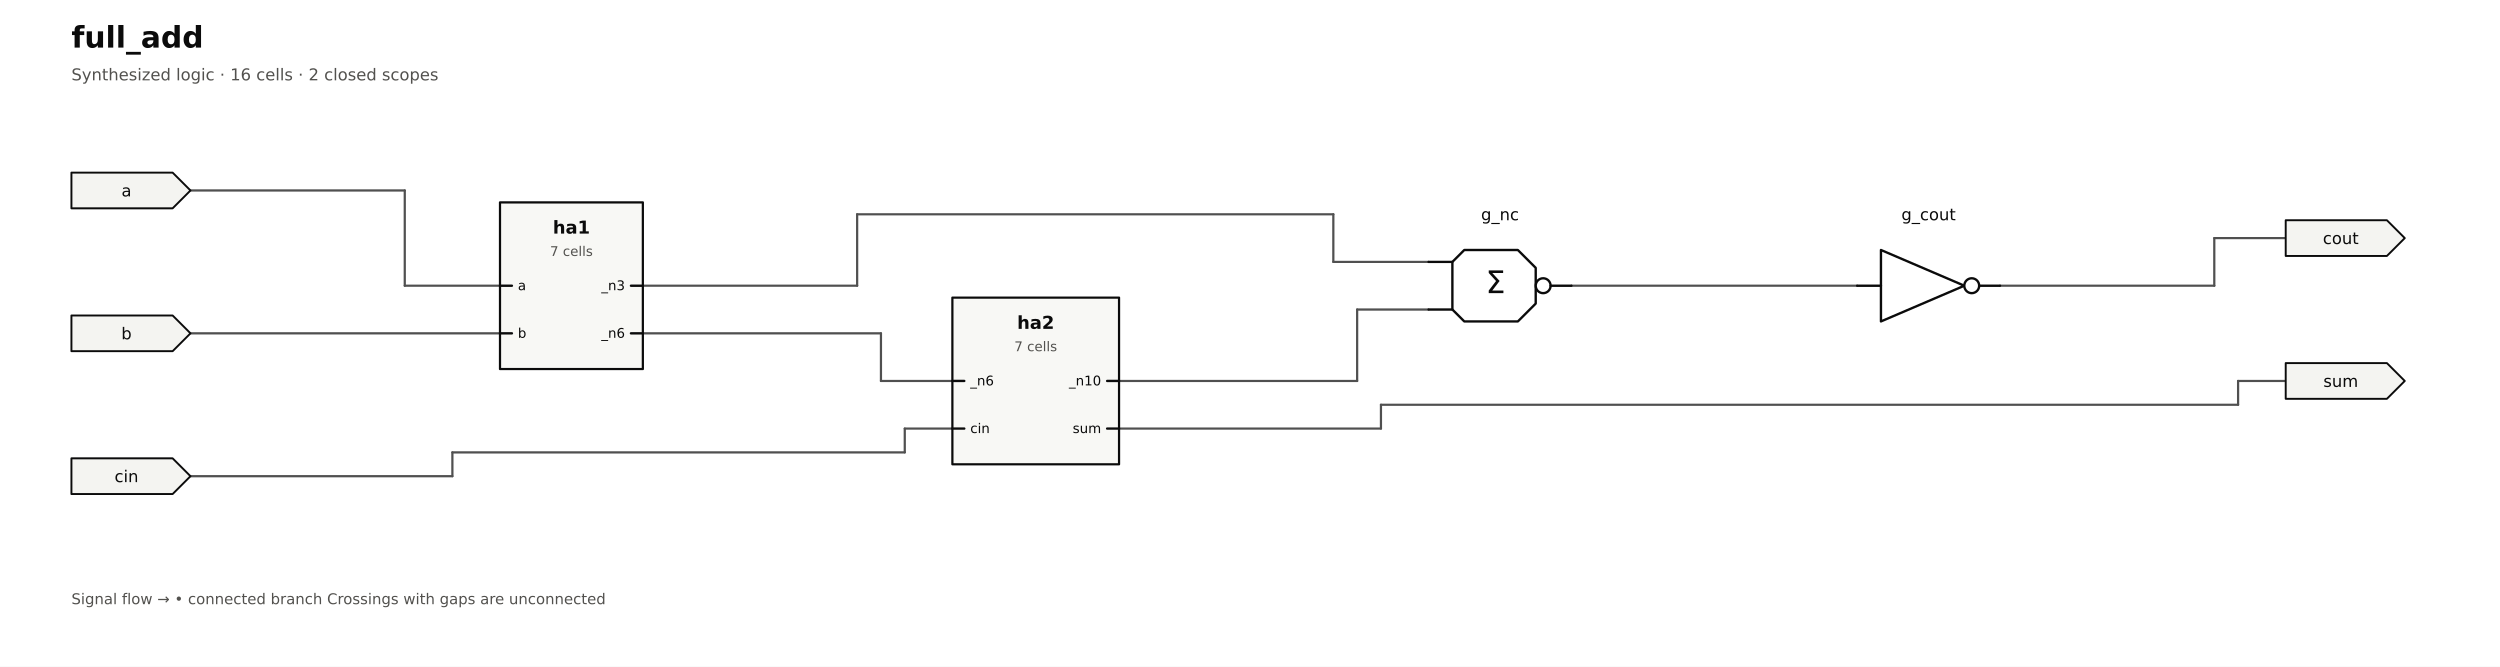
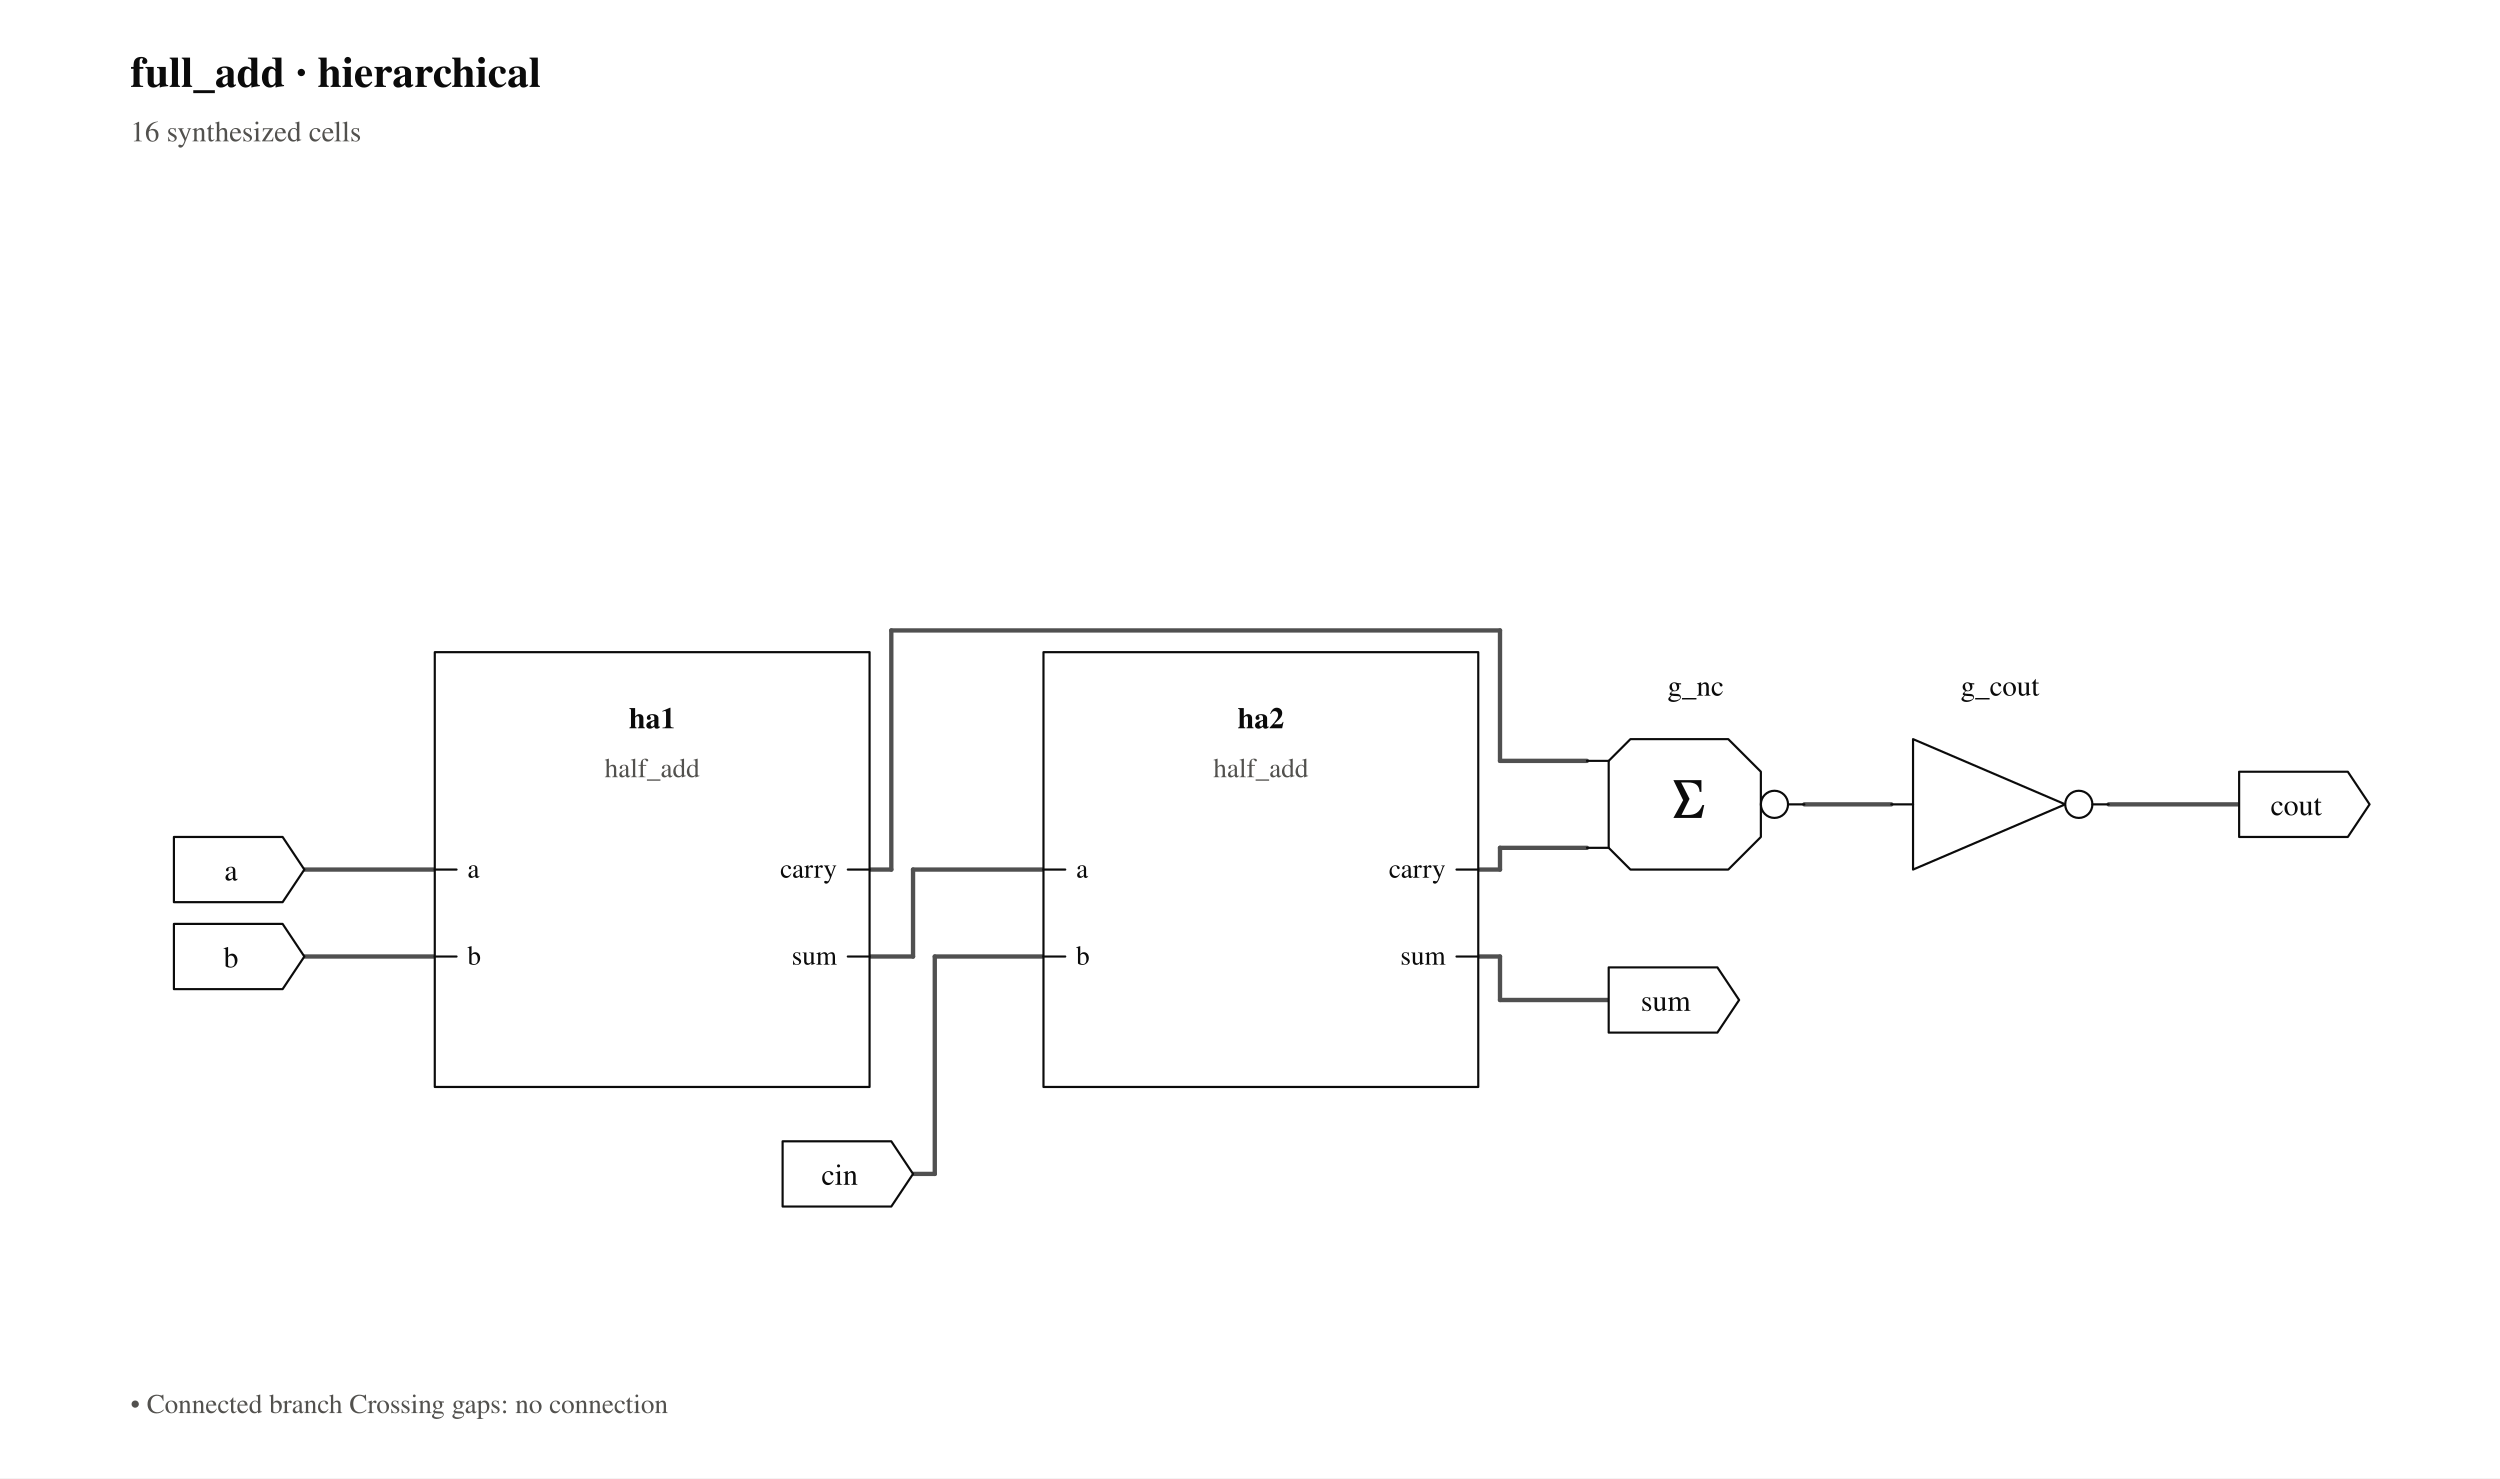
- <svg xmlns="http://www.w3.org/2000/svg" width="1680" height="448" viewBox="0 0 1680 448" role="img" aria-label="full_add">
+ <svg xmlns="http://www.w3.org/2000/svg" width="920" height="544" viewBox="0 0 920 544" role="img" aria-label="full_add · hierarchical">
  <rect width="100%" height="100%" fill="white" />
-   <text x="48" y="32" font-family="DejaVu Sans, sans-serif" font-size="20" text-anchor="start" font-weight="bold" fill="#0b0b0b">full_add</text>
-   <text x="48" y="54" font-family="DejaVu Sans, sans-serif" font-size="11" text-anchor="start" font-weight="normal" fill="#52514e">Synthesized logic  ·  16 cells  ·  2 closed scopes</text>
-   <path d="M912 208 L912 256" stroke="#505050" fill="none" stroke-width="1.500" stroke-linecap="round" stroke-linejoin="round" data-net="_n10" />
-   <path d="M576 144 L576 192" stroke="#505050" fill="none" stroke-width="1.500" stroke-linecap="round" stroke-linejoin="round" data-net="_n3" />
-   <path d="M896 144 L896 176" stroke="#505050" fill="none" stroke-width="1.500" stroke-linecap="round" stroke-linejoin="round" data-net="_n3" />
-   <path d="M592 224 L592 256" stroke="#505050" fill="none" stroke-width="1.500" stroke-linecap="round" stroke-linejoin="round" data-net="_n6" />
-   <path d="M272 128 L272 192" stroke="#505050" fill="none" stroke-width="1.500" stroke-linecap="round" stroke-linejoin="round" data-net="a" />
-   <path d="M304 304 L304 320" stroke="#505050" fill="none" stroke-width="1.500" stroke-linecap="round" stroke-linejoin="round" data-net="cin" />
-   <path d="M608 288 L608 304" stroke="#505050" fill="none" stroke-width="1.500" stroke-linecap="round" stroke-linejoin="round" data-net="cin" />
-   <path d="M1488 160 L1488 192" stroke="#505050" fill="none" stroke-width="1.500" stroke-linecap="round" stroke-linejoin="round" data-net="cout" />
-   <path d="M928 272 L928 288" stroke="#505050" fill="none" stroke-width="1.500" stroke-linecap="round" stroke-linejoin="round" data-net="sum" />
-   <path d="M1504 256 L1504 272" stroke="#505050" fill="none" stroke-width="1.500" stroke-linecap="round" stroke-linejoin="round" data-net="sum" />
-   <path d="M912 208 L960 208" stroke="#505050" fill="none" stroke-width="1.500" stroke-linecap="round" stroke-linejoin="round" data-net="_n10" />
-   <path d="M752 256 L912 256" stroke="#505050" fill="none" stroke-width="1.500" stroke-linecap="round" stroke-linejoin="round" data-net="_n10" />
-   <path d="M1056 192 L1248 192" stroke="#505050" fill="none" stroke-width="1.500" stroke-linecap="round" stroke-linejoin="round" data-net="_n14" />
-   <path d="M576 144 L896 144" stroke="#505050" fill="none" stroke-width="1.500" stroke-linecap="round" stroke-linejoin="round" data-net="_n3" />
-   <path d="M896 176 L960 176" stroke="#505050" fill="none" stroke-width="1.500" stroke-linecap="round" stroke-linejoin="round" data-net="_n3" />
-   <path d="M432 192 L576 192" stroke="#505050" fill="none" stroke-width="1.500" stroke-linecap="round" stroke-linejoin="round" data-net="_n3" />
-   <path d="M432 224 L592 224" stroke="#505050" fill="none" stroke-width="1.500" stroke-linecap="round" stroke-linejoin="round" data-net="_n6" />
-   <path d="M592 256 L640 256" stroke="#505050" fill="none" stroke-width="1.500" stroke-linecap="round" stroke-linejoin="round" data-net="_n6" />
-   <path d="M128 128 L272 128" stroke="#505050" fill="none" stroke-width="1.500" stroke-linecap="round" stroke-linejoin="round" data-net="a" />
-   <path d="M272 192 L336 192" stroke="#505050" fill="none" stroke-width="1.500" stroke-linecap="round" stroke-linejoin="round" data-net="a" />
-   <path d="M128 224 L336 224" stroke="#505050" fill="none" stroke-width="1.500" stroke-linecap="round" stroke-linejoin="round" data-net="b" />
-   <path d="M608 288 L640 288" stroke="#505050" fill="none" stroke-width="1.500" stroke-linecap="round" stroke-linejoin="round" data-net="cin" />
-   <path d="M304 304 L608 304" stroke="#505050" fill="none" stroke-width="1.500" stroke-linecap="round" stroke-linejoin="round" data-net="cin" />
-   <path d="M128 320 L304 320" stroke="#505050" fill="none" stroke-width="1.500" stroke-linecap="round" stroke-linejoin="round" data-net="cin" />
-   <path d="M1488 160 L1536 160" stroke="#505050" fill="none" stroke-width="1.500" stroke-linecap="round" stroke-linejoin="round" data-net="cout" />
-   <path d="M1344 192 L1488 192" stroke="#505050" fill="none" stroke-width="1.500" stroke-linecap="round" stroke-linejoin="round" data-net="cout" />
-   <path d="M1504 256 L1536 256" stroke="#505050" fill="none" stroke-width="1.500" stroke-linecap="round" stroke-linejoin="round" data-net="sum" />
-   <path d="M928 272 L1504 272" stroke="#505050" fill="none" stroke-width="1.500" stroke-linecap="round" stroke-linejoin="round" data-net="sum" />
-   <path d="M752 288 L928 288" stroke="#505050" fill="none" stroke-width="1.500" stroke-linecap="round" stroke-linejoin="round" data-net="sum" />
-   <path d="M48 116 L116 116 L128 128 L116 140 L48 140 Z" stroke="#0b0b0b" fill="#f4f4f1" stroke-width="1.300" stroke-linecap="round" stroke-linejoin="round" />
-   <text x="85.0" y="132" font-family="DejaVu Sans, sans-serif" font-size="11" text-anchor="middle" font-weight="normal" fill="#0b0b0b">a</text>
-   <path d="M48 212 L116 212 L128 224 L116 236 L48 236 Z" stroke="#0b0b0b" fill="#f4f4f1" stroke-width="1.300" stroke-linecap="round" stroke-linejoin="round" />
-   <text x="85.0" y="228" font-family="DejaVu Sans, sans-serif" font-size="11" text-anchor="middle" font-weight="normal" fill="#0b0b0b">b</text>
-   <path d="M48 308 L116 308 L128 320 L116 332 L48 332 Z" stroke="#0b0b0b" fill="#f4f4f1" stroke-width="1.300" stroke-linecap="round" stroke-linejoin="round" />
-   <text x="85.0" y="324" font-family="DejaVu Sans, sans-serif" font-size="11" text-anchor="middle" font-weight="normal" fill="#0b0b0b">cin</text>
-   <path d="M1536 148 L1604 148 L1616 160 L1604 172 L1536 172 Z" stroke="#0b0b0b" fill="#f4f4f1" stroke-width="1.300" stroke-linecap="round" stroke-linejoin="round" />
-   <text x="1573.0" y="164" font-family="DejaVu Sans, sans-serif" font-size="11" text-anchor="middle" font-weight="normal" fill="#0b0b0b">cout</text>
-   <path d="M1536 244 L1604 244 L1616 256 L1604 268 L1536 268 Z" stroke="#0b0b0b" fill="#f4f4f1" stroke-width="1.300" stroke-linecap="round" stroke-linejoin="round" />
-   <text x="1573.0" y="260" font-family="DejaVu Sans, sans-serif" font-size="11" text-anchor="middle" font-weight="normal" fill="#0b0b0b">sum</text>
-   <text x="1008.0" y="148" font-family="DejaVu Sans, sans-serif" font-size="11" text-anchor="middle" font-weight="normal" fill="#0b0b0b">g_nc</text>
-   <path d="M984.0 168 L1020.0 168 L1032.0 180 L1032.0 204 L1020.0 216 L984.0 216 L976.0 208 L976.0 176 Z" stroke="#0b0b0b" fill="white" stroke-width="1.600" stroke-linecap="round" stroke-linejoin="round" />
-   <text x="1005.0" y="197" font-family="DejaVu Sans, sans-serif" font-size="21" text-anchor="middle" font-weight="normal" fill="#0b0b0b">Σ</text>
-   <circle cx="1037.0" cy="192" r="5" stroke="#0b0b0b" fill="white" stroke-width="1.600" stroke-linecap="round" stroke-linejoin="round" />
-   <path d="M960 176 L976.0 176" stroke="#0b0b0b" fill="none" stroke-width="1.600" stroke-linecap="round" stroke-linejoin="round" />
-   <path d="M960 208 L976.0 208" stroke="#0b0b0b" fill="none" stroke-width="1.600" stroke-linecap="round" stroke-linejoin="round" />
-   <path d="M1042.0 192 L1056 192" stroke="#0b0b0b" fill="none" stroke-width="1.600" stroke-linecap="round" stroke-linejoin="round" />
-   <text x="1296.0" y="148" font-family="DejaVu Sans, sans-serif" font-size="11" text-anchor="middle" font-weight="normal" fill="#0b0b0b">g_cout</text>
-   <path d="M1264.0 168 L1320.0 192 L1264.0 216 Z" stroke="#0b0b0b" fill="white" stroke-width="1.600" stroke-linecap="round" stroke-linejoin="round" />
-   <circle cx="1325.0" cy="192" r="5" stroke="#0b0b0b" fill="white" stroke-width="1.600" stroke-linecap="round" stroke-linejoin="round" />
-   <path d="M1248 192 L1264.0 192" stroke="#0b0b0b" fill="none" stroke-width="1.600" stroke-linecap="round" stroke-linejoin="round" />
-   <path d="M1330.0 192 L1344 192" stroke="#0b0b0b" fill="none" stroke-width="1.600" stroke-linecap="round" stroke-linejoin="round" />
-   <path d="M336 136 L432 136 L432 248 L336 248 Z" stroke="#0b0b0b" fill="#f8f8f5" stroke-width="1.500" stroke-linecap="round" stroke-linejoin="round" />
-   <text x="384.0" y="157" font-family="DejaVu Sans, sans-serif" font-size="12" text-anchor="middle" font-weight="bold" fill="#0b0b0b">ha1</text>
-   <text x="384.0" y="172" font-family="DejaVu Sans, sans-serif" font-size="9" text-anchor="middle" font-weight="normal" fill="#52514e">7 cells</text>
-   <path d="M336 192 L344 192" stroke="#0b0b0b" fill="none" stroke-width="1.600" stroke-linecap="round" stroke-linejoin="round" />
-   <text x="348" y="195" font-family="DejaVu Sans, sans-serif" font-size="9" text-anchor="start" font-weight="normal" fill="#0b0b0b">a</text>
-   <path d="M336 224 L344 224" stroke="#0b0b0b" fill="none" stroke-width="1.600" stroke-linecap="round" stroke-linejoin="round" />
-   <text x="348" y="227" font-family="DejaVu Sans, sans-serif" font-size="9" text-anchor="start" font-weight="normal" fill="#0b0b0b">b</text>
-   <path d="M424 192 L432 192" stroke="#0b0b0b" fill="none" stroke-width="1.600" stroke-linecap="round" stroke-linejoin="round" />
-   <text x="420" y="195" font-family="DejaVu Sans, sans-serif" font-size="9" text-anchor="end" font-weight="normal" fill="#0b0b0b">_n3</text>
-   <path d="M424 224 L432 224" stroke="#0b0b0b" fill="none" stroke-width="1.600" stroke-linecap="round" stroke-linejoin="round" />
-   <text x="420" y="227" font-family="DejaVu Sans, sans-serif" font-size="9" text-anchor="end" font-weight="normal" fill="#0b0b0b">_n6</text>
-   <path d="M640 200 L752 200 L752 312 L640 312 Z" stroke="#0b0b0b" fill="#f8f8f5" stroke-width="1.500" stroke-linecap="round" stroke-linejoin="round" />
-   <text x="696.0" y="221" font-family="DejaVu Sans, sans-serif" font-size="12" text-anchor="middle" font-weight="bold" fill="#0b0b0b">ha2</text>
-   <text x="696.0" y="236" font-family="DejaVu Sans, sans-serif" font-size="9" text-anchor="middle" font-weight="normal" fill="#52514e">7 cells</text>
-   <path d="M640 256 L648 256" stroke="#0b0b0b" fill="none" stroke-width="1.600" stroke-linecap="round" stroke-linejoin="round" />
-   <text x="652" y="259" font-family="DejaVu Sans, sans-serif" font-size="9" text-anchor="start" font-weight="normal" fill="#0b0b0b">_n6</text>
-   <path d="M640 288 L648 288" stroke="#0b0b0b" fill="none" stroke-width="1.600" stroke-linecap="round" stroke-linejoin="round" />
-   <text x="652" y="291" font-family="DejaVu Sans, sans-serif" font-size="9" text-anchor="start" font-weight="normal" fill="#0b0b0b">cin</text>
-   <path d="M744 256 L752 256" stroke="#0b0b0b" fill="none" stroke-width="1.600" stroke-linecap="round" stroke-linejoin="round" />
-   <text x="740" y="259" font-family="DejaVu Sans, sans-serif" font-size="9" text-anchor="end" font-weight="normal" fill="#0b0b0b">_n10</text>
-   <path d="M744 288 L752 288" stroke="#0b0b0b" fill="none" stroke-width="1.600" stroke-linecap="round" stroke-linejoin="round" />
-   <text x="740" y="291" font-family="DejaVu Sans, sans-serif" font-size="9" text-anchor="end" font-weight="normal" fill="#0b0b0b">sum</text>
-   <text x="48" y="406" font-family="DejaVu Sans, sans-serif" font-size="10" text-anchor="start" font-weight="normal" fill="#52514e">Signal flow →    • connected branch    Crossings with gaps are unconnected</text>
+   <text x="48" y="32" font-family="Nimbus Roman, Liberation Serif, DejaVu Serif, serif" font-size="16" text-anchor="start" font-weight="bold" fill="#0b0b0b">full_add · hierarchical</text>
+   <text x="48" y="52" font-family="Nimbus Roman, Liberation Serif, DejaVu Serif, serif" font-size="10.667" text-anchor="start" font-weight="normal" fill="#52514e">16 synthesized cells</text>
+   <path d="M552 312 L552 320" stroke="#505050" fill="none" stroke-width="1.600" stroke-linecap="round" stroke-linejoin="round" data-net="_n10" />
+   <path d="M328 232 L328 320" stroke="#505050" fill="none" stroke-width="1.600" stroke-linecap="round" stroke-linejoin="round" data-net="_n3" />
+   <path d="M552 232 L552 280" stroke="#505050" fill="none" stroke-width="1.600" stroke-linecap="round" stroke-linejoin="round" data-net="_n3" />
+   <path d="M336 320 L336 352" stroke="#505050" fill="none" stroke-width="1.600" stroke-linecap="round" stroke-linejoin="round" data-net="_n6" />
+   <path d="M344 352 L344 432" stroke="#505050" fill="none" stroke-width="1.600" stroke-linecap="round" stroke-linejoin="round" data-net="cin" />
+   <path d="M552 352 L552 368" stroke="#505050" fill="none" stroke-width="1.600" stroke-linecap="round" stroke-linejoin="round" data-net="sum" />
+   <path d="M552 312 L584 312" stroke="#505050" fill="none" stroke-width="1.600" stroke-linecap="round" stroke-linejoin="round" data-net="_n10" />
+   <path d="M544 320 L552 320" stroke="#505050" fill="none" stroke-width="1.600" stroke-linecap="round" stroke-linejoin="round" data-net="_n10" />
+   <path d="M664 296 L696 296" stroke="#505050" fill="none" stroke-width="1.600" stroke-linecap="round" stroke-linejoin="round" data-net="_n14" />
+   <path d="M328 232 L552 232" stroke="#505050" fill="none" stroke-width="1.600" stroke-linecap="round" stroke-linejoin="round" data-net="_n3" />
+   <path d="M552 280 L584 280" stroke="#505050" fill="none" stroke-width="1.600" stroke-linecap="round" stroke-linejoin="round" data-net="_n3" />
+   <path d="M320 320 L328 320" stroke="#505050" fill="none" stroke-width="1.600" stroke-linecap="round" stroke-linejoin="round" data-net="_n3" />
+   <path d="M336 320 L384 320" stroke="#505050" fill="none" stroke-width="1.600" stroke-linecap="round" stroke-linejoin="round" data-net="_n6" />
+   <path d="M320 352 L336 352" stroke="#505050" fill="none" stroke-width="1.600" stroke-linecap="round" stroke-linejoin="round" data-net="_n6" />
+   <path d="M112 320 L160 320" stroke="#505050" fill="none" stroke-width="1.600" stroke-linecap="round" stroke-linejoin="round" data-net="a" />
+   <path d="M112 352 L160 352" stroke="#505050" fill="none" stroke-width="1.600" stroke-linecap="round" stroke-linejoin="round" data-net="b" />
+   <path d="M344 352 L384 352" stroke="#505050" fill="none" stroke-width="1.600" stroke-linecap="round" stroke-linejoin="round" data-net="cin" />
+   <path d="M336 432 L344 432" stroke="#505050" fill="none" stroke-width="1.600" stroke-linecap="round" stroke-linejoin="round" data-net="cin" />
+   <path d="M776 296 L824 296" stroke="#505050" fill="none" stroke-width="1.600" stroke-linecap="round" stroke-linejoin="round" data-net="cout" />
+   <path d="M544 352 L552 352" stroke="#505050" fill="none" stroke-width="1.600" stroke-linecap="round" stroke-linejoin="round" data-net="sum" />
+   <path d="M552 368 L592 368" stroke="#505050" fill="none" stroke-width="1.600" stroke-linecap="round" stroke-linejoin="round" data-net="sum" />
+   <path d="M64 308 L104 308 L112 320 L104 332 L64 332 Z" stroke="#0b0b0b" fill="white" stroke-width="0.800" stroke-linecap="round" stroke-linejoin="round" />
+   <text x="85.0" y="324" font-family="Nimbus Roman, Liberation Serif, DejaVu Serif, serif" font-size="11" text-anchor="middle" font-weight="normal" fill="#0b0b0b">a</text>
+   <path d="M64 340 L104 340 L112 352 L104 364 L64 364 Z" stroke="#0b0b0b" fill="white" stroke-width="0.800" stroke-linecap="round" stroke-linejoin="round" />
+   <text x="85.0" y="356" font-family="Nimbus Roman, Liberation Serif, DejaVu Serif, serif" font-size="11" text-anchor="middle" font-weight="normal" fill="#0b0b0b">b</text>
+   <path d="M288 420 L328 420 L336 432 L328 444 L288 444 Z" stroke="#0b0b0b" fill="white" stroke-width="0.800" stroke-linecap="round" stroke-linejoin="round" />
+   <text x="309.0" y="436" font-family="Nimbus Roman, Liberation Serif, DejaVu Serif, serif" font-size="11" text-anchor="middle" font-weight="normal" fill="#0b0b0b">cin</text>
+   <path d="M824 284 L864 284 L872 296 L864 308 L824 308 Z" stroke="#0b0b0b" fill="white" stroke-width="0.800" stroke-linecap="round" stroke-linejoin="round" />
+   <text x="845.0" y="300" font-family="Nimbus Roman, Liberation Serif, DejaVu Serif, serif" font-size="11" text-anchor="middle" font-weight="normal" fill="#0b0b0b">cout</text>
+   <path d="M592 356 L632 356 L640 368 L632 380 L592 380 Z" stroke="#0b0b0b" fill="white" stroke-width="0.800" stroke-linecap="round" stroke-linejoin="round" />
+   <text x="613.0" y="372" font-family="Nimbus Roman, Liberation Serif, DejaVu Serif, serif" font-size="11" text-anchor="middle" font-weight="normal" fill="#0b0b0b">sum</text>
+   <text x="624.0" y="256" font-family="Nimbus Roman, Liberation Serif, DejaVu Serif, serif" font-size="10.667" text-anchor="middle" font-weight="normal" fill="#0b0b0b">g_nc</text>
+   <path d="M600.0 272 L636.0 272 L648.0 284 L648.0 308 L636.0 320 L600.0 320 L592.0 312 L592.0 280 Z" stroke="#0b0b0b" fill="white" stroke-width="0.800" stroke-linecap="round" stroke-linejoin="round" />
+   <text x="621.0" y="301" font-family="Nimbus Roman, Liberation Serif, DejaVu Serif, serif" font-size="21" text-anchor="middle" font-weight="normal" fill="#0b0b0b">Σ</text>
+   <circle cx="653.0" cy="296" r="5" stroke="#0b0b0b" fill="white" stroke-width="0.800" stroke-linecap="round" stroke-linejoin="round" />
+   <path d="M584 280 L592.0 280" stroke="#0b0b0b" fill="none" stroke-width="0.800" stroke-linecap="round" stroke-linejoin="round" />
+   <path d="M584 312 L592.0 312" stroke="#0b0b0b" fill="none" stroke-width="0.800" stroke-linecap="round" stroke-linejoin="round" />
+   <path d="M664 296 L658.0 296" stroke="#0b0b0b" fill="none" stroke-width="0.800" stroke-linecap="round" stroke-linejoin="round" />
+   <text x="736.0" y="256" font-family="Nimbus Roman, Liberation Serif, DejaVu Serif, serif" font-size="10.667" text-anchor="middle" font-weight="normal" fill="#0b0b0b">g_cout</text>
+   <path d="M704.0 272 L760.0 296 L704.0 320 Z" stroke="#0b0b0b" fill="white" stroke-width="0.800" stroke-linecap="round" stroke-linejoin="round" />
+   <circle cx="765.0" cy="296" r="5" stroke="#0b0b0b" fill="white" stroke-width="0.800" stroke-linecap="round" stroke-linejoin="round" />
+   <path d="M696 296 L704.0 296" stroke="#0b0b0b" fill="none" stroke-width="0.800" stroke-linecap="round" stroke-linejoin="round" />
+   <path d="M776 296 L770.0 296" stroke="#0b0b0b" fill="none" stroke-width="0.800" stroke-linecap="round" stroke-linejoin="round" />
+   <path d="M160 240 L320 240 L320 400 L160 400 Z" stroke="#0b0b0b" fill="white" stroke-width="0.800" stroke-linecap="round" stroke-linejoin="round" />
+   <text x="240.0" y="268" font-family="Nimbus Roman, Liberation Serif, DejaVu Serif, serif" font-size="11" text-anchor="middle" font-weight="bold" fill="#0b0b0b">ha1</text>
+   <text x="240.0" y="286" font-family="Nimbus Roman, Liberation Serif, DejaVu Serif, serif" font-size="10" text-anchor="middle" font-weight="normal" fill="#52514e">half_add</text>
+   <path d="M160 320 L168 320" stroke="#0b0b0b" fill="none" stroke-width="0.800" stroke-linecap="round" stroke-linejoin="round" />
+   <text x="172" y="323" font-family="Nimbus Roman, Liberation Serif, DejaVu Serif, serif" font-size="10" text-anchor="start" font-weight="normal" fill="#0b0b0b">a</text>
+   <path d="M160 352 L168 352" stroke="#0b0b0b" fill="none" stroke-width="0.800" stroke-linecap="round" stroke-linejoin="round" />
+   <text x="172" y="355" font-family="Nimbus Roman, Liberation Serif, DejaVu Serif, serif" font-size="10" text-anchor="start" font-weight="normal" fill="#0b0b0b">b</text>
+   <path d="M312 320 L320 320" stroke="#0b0b0b" fill="none" stroke-width="0.800" stroke-linecap="round" stroke-linejoin="round" />
+   <text x="308" y="323" font-family="Nimbus Roman, Liberation Serif, DejaVu Serif, serif" font-size="10" text-anchor="end" font-weight="normal" fill="#0b0b0b">carry</text>
+   <path d="M312 352 L320 352" stroke="#0b0b0b" fill="none" stroke-width="0.800" stroke-linecap="round" stroke-linejoin="round" />
+   <text x="308" y="355" font-family="Nimbus Roman, Liberation Serif, DejaVu Serif, serif" font-size="10" text-anchor="end" font-weight="normal" fill="#0b0b0b">sum</text>
+   <path d="M384 240 L544 240 L544 400 L384 400 Z" stroke="#0b0b0b" fill="white" stroke-width="0.800" stroke-linecap="round" stroke-linejoin="round" />
+   <text x="464.0" y="268" font-family="Nimbus Roman, Liberation Serif, DejaVu Serif, serif" font-size="11" text-anchor="middle" font-weight="bold" fill="#0b0b0b">ha2</text>
+   <text x="464.0" y="286" font-family="Nimbus Roman, Liberation Serif, DejaVu Serif, serif" font-size="10" text-anchor="middle" font-weight="normal" fill="#52514e">half_add</text>
+   <path d="M384 320 L392 320" stroke="#0b0b0b" fill="none" stroke-width="0.800" stroke-linecap="round" stroke-linejoin="round" />
+   <text x="396" y="323" font-family="Nimbus Roman, Liberation Serif, DejaVu Serif, serif" font-size="10" text-anchor="start" font-weight="normal" fill="#0b0b0b">a</text>
+   <path d="M384 352 L392 352" stroke="#0b0b0b" fill="none" stroke-width="0.800" stroke-linecap="round" stroke-linejoin="round" />
+   <text x="396" y="355" font-family="Nimbus Roman, Liberation Serif, DejaVu Serif, serif" font-size="10" text-anchor="start" font-weight="normal" fill="#0b0b0b">b</text>
+   <path d="M536 320 L544 320" stroke="#0b0b0b" fill="none" stroke-width="0.800" stroke-linecap="round" stroke-linejoin="round" />
+   <text x="532" y="323" font-family="Nimbus Roman, Liberation Serif, DejaVu Serif, serif" font-size="10" text-anchor="end" font-weight="normal" fill="#0b0b0b">carry</text>
+   <path d="M536 352 L544 352" stroke="#0b0b0b" fill="none" stroke-width="0.800" stroke-linecap="round" stroke-linejoin="round" />
+   <text x="532" y="355" font-family="Nimbus Roman, Liberation Serif, DejaVu Serif, serif" font-size="10" text-anchor="end" font-weight="normal" fill="#0b0b0b">sum</text>
+   <text x="48" y="520" font-family="Nimbus Roman, Liberation Serif, DejaVu Serif, serif" font-size="10" text-anchor="start" font-weight="normal" fill="#52514e">• Connected branch    Crossing gaps: no connection</text>
</svg>
